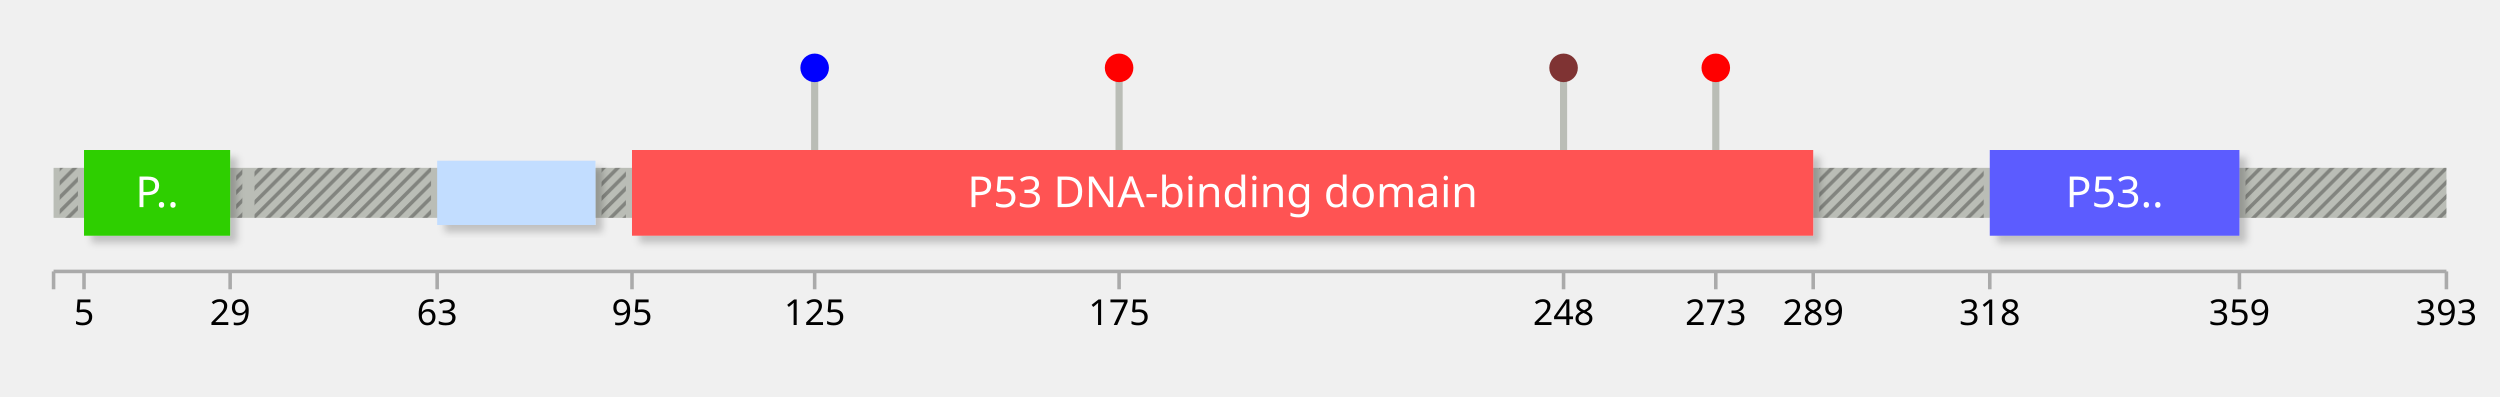
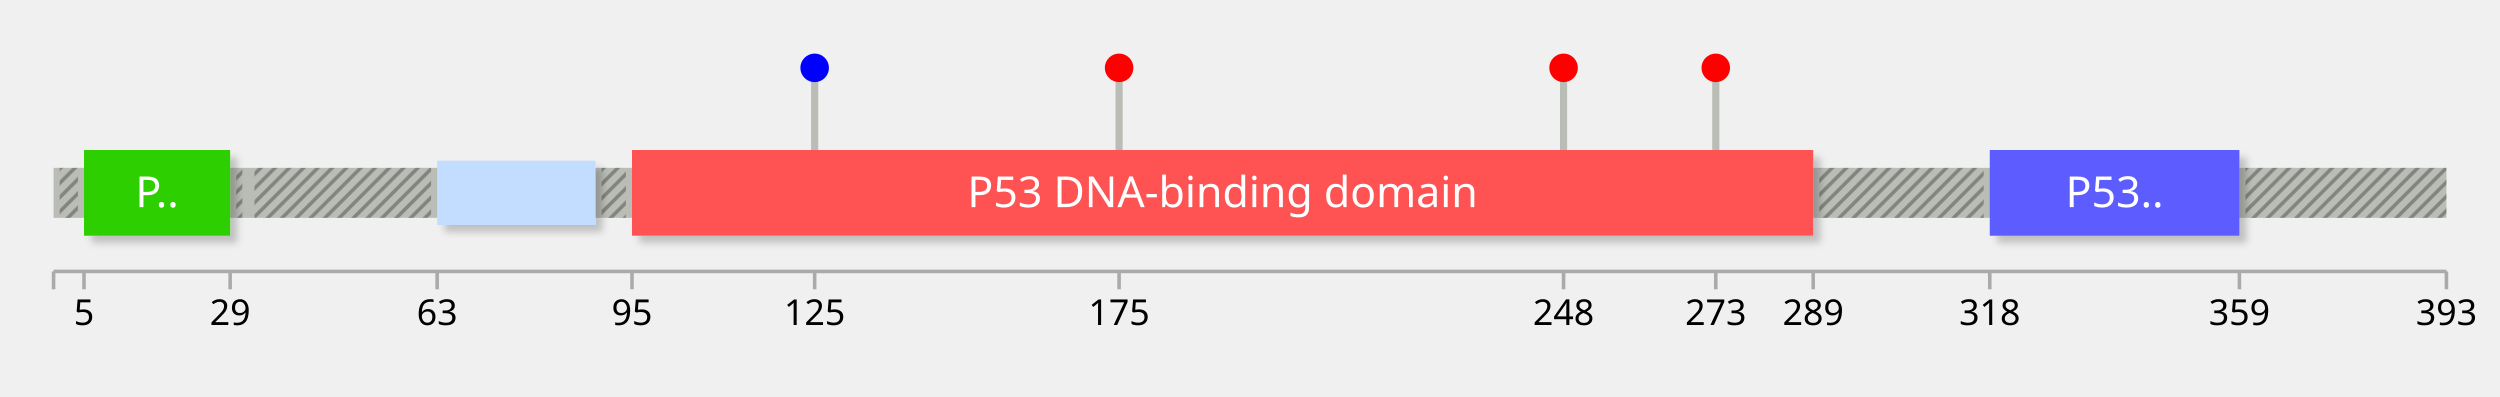
<svg xmlns="http://www.w3.org/2000/svg" xmlns:xlink="http://www.w3.org/1999/xlink" width="700" height="111">
  <defs>
    <filter id="ds" x="0" y="0">
      <feOffset in="SourceAlpha" dx="2" dy="2" />
      <feComponentTransfer>
        <feFuncA type="linear" slope="0.2" />
      </feComponentTransfer>
      <feGaussianBlur result="blurOut" stdDeviation="1" />
      <feBlend in="SourceGraphic" in2="blurOut" mode="normal" />
    </filter>
    <pattern id="disordered-hatch" patternUnits="userSpaceOnUse" width="4" height="4">
      <path d="M-1,1 l2,-2 M0,4 l4,-4 M3,5 l2,-2" stroke="#000000" opacity="0.3" />
    </pattern>
  </defs>
  <line x1="228.104" x2="228.104" y1="19" y2="47" stroke="#BABDB6" stroke-width="2" />
  <a xlink:title="T125">
    <circle cx="228.104" cy="19" r="4" fill="#0000ff" />
  </a>
  <line x1="313.346" x2="313.346" y1="19" y2="47" stroke="#BABDB6" stroke-width="2" />
  <a xlink:title="R175H">
    <circle cx="313.346" cy="19" r="4" fill="#ff0000" />
  </a>
  <line x1="437.799" x2="437.799" y1="19" y2="47" stroke="#BABDB6" stroke-width="2" />
-   <a xlink:title="R248Q#7f3333">
-     <circle cx="437.799" cy="19" r="4" fill="#7f3333" />
+   <a xlink:title="R248Q">
+     <circle cx="437.799" cy="19" r="4" fill="#ff0000" />
  </a>
  <line x1="480.42" x2="480.42" y1="19" y2="47" stroke="#BABDB6" stroke-width="2" />
  <a xlink:title="R273C">
    <circle cx="480.42" cy="19" r="4" fill="#ff0000" />
  </a>
  <a xlink:title="P53_HUMAN, Cellular tumor antigen p53 (393aa)">
    <rect fill="#BABDB6" x="15" y="47" width="670" height="14" />
  </a>
  <a xlink:title="disorder">
    <rect fill="url(#disordered-hatch)" x="16.705" y="47" width="5.115" height="14" />
  </a>
  <a xlink:title="disorder">
    <rect fill="url(#disordered-hatch)" x="57.621" y="47" width="3.41" height="14" />
  </a>
  <a xlink:title="disorder">
    <rect fill="url(#disordered-hatch)" x="66.145" y="47" width="1.705" height="14" />
  </a>
  <a xlink:title="disorder">
    <rect fill="url(#disordered-hatch)" x="168.435" y="47" width="6.819" height="14" />
  </a>
  <a xlink:title="disorder">
    <rect fill="url(#disordered-hatch)" x="282.659" y="47" width="6.819" height="14" />
  </a>
  <a xlink:title="disorder">
    <rect fill="url(#disordered-hatch)" x="311.641" y="47" width="1.705" height="14" />
  </a>
  <a xlink:title="disorder">
    <rect fill="url(#disordered-hatch)" x="383.244" y="47" width="1.705" height="14" />
  </a>
  <a xlink:title="disorder">
    <rect fill="url(#disordered-hatch)" x="509.402" y="47" width="46.031" height="14" />
  </a>
  <a xlink:title="disorder">
    <rect fill="url(#disordered-hatch)" x="628.74" y="47" width="56.26" height="14" />
  </a>
  <a xlink:title="low_complexity">
    <rect fill="#C2DDFF" x="122.405" y="45" width="44.326" height="18" filter="url(#ds)" />
  </a>
  <a xlink:title="disorder">
    <rect fill="url(#disordered-hatch)" x="71.26" y="47" width="49.44" height="14" />
  </a>
  <g transform="translate(23.52417,42)">
    <a xlink:href="http://pfam.xfam.org/family/PF08563" xlink:title="P53 transactivation motif">
      <rect fill="#2dcf00" x="0" y="0" width="40.916" height="24" filter="url(#ds)" />
      <text style="font-size:12px;font-family:sans-serif;fill:#ffffff;" text-anchor="middle" x="20.458" y="16">P..</text>
    </a>
  </g>
  <g transform="translate(176.9593,42)">
    <a xlink:href="http://pfam.xfam.org/family/PF00870" xlink:title="P53 DNA-binding domain">
      <rect fill="#ff5353" x="0" y="0" width="330.738" height="24" filter="url(#ds)" />
      <text style="font-size:12px;font-family:sans-serif;fill:#ffffff;" text-anchor="middle" x="165.369" y="16">P53 DNA-binding domain</text>
    </a>
  </g>
  <g transform="translate(557.1374,42)">
    <a xlink:href="http://pfam.xfam.org/family/PF07710" xlink:title="P53 tetramerisation motif">
      <rect fill="#5b5bff" x="0" y="0" width="69.898" height="24" filter="url(#ds)" />
      <text style="font-size:12px;font-family:sans-serif;fill:#ffffff;" text-anchor="middle" x="34.949" y="16">P53..</text>
    </a>
  </g>
  <g class="axis">
    <line x1="15" x2="685" y1="76" y2="76" stroke="#AAAAAA" />
    <line x1="15" x2="15" y1="76" y2="81" stroke="#AAAAAA" />
    <line x1="23.524" x2="23.524" y1="76" y2="81" stroke="#AAAAAA" />
    <text style="font-size:10px;font-family:sans-serif;fill:#000000;" text-anchor="middle" x="23.524" y="91">5</text>
    <line x1="64.44" x2="64.44" y1="76" y2="81" stroke="#AAAAAA" />
    <text style="font-size:10px;font-family:sans-serif;fill:#000000;" text-anchor="middle" x="64.44" y="91">29</text>
    <line x1="122.405" x2="122.405" y1="76" y2="81" stroke="#AAAAAA" />
    <text style="font-size:10px;font-family:sans-serif;fill:#000000;" text-anchor="middle" x="122.405" y="91">63</text>
    <line x1="176.959" x2="176.959" y1="76" y2="81" stroke="#AAAAAA" />
    <text style="font-size:10px;font-family:sans-serif;fill:#000000;" text-anchor="middle" x="176.959" y="91">95</text>
    <line x1="228.104" x2="228.104" y1="76" y2="81" stroke="#AAAAAA" />
    <text style="font-size:10px;font-family:sans-serif;fill:#000000;" text-anchor="middle" x="228.104" y="91">125</text>
    <line x1="313.346" x2="313.346" y1="76" y2="81" stroke="#AAAAAA" />
    <text style="font-size:10px;font-family:sans-serif;fill:#000000;" text-anchor="middle" x="313.346" y="91">175</text>
    <line x1="437.799" x2="437.799" y1="76" y2="81" stroke="#AAAAAA" />
    <text style="font-size:10px;font-family:sans-serif;fill:#000000;" text-anchor="middle" x="437.799" y="91">248</text>
    <line x1="480.42" x2="480.42" y1="76" y2="81" stroke="#AAAAAA" />
    <text style="font-size:10px;font-family:sans-serif;fill:#000000;" text-anchor="middle" x="480.42" y="91">273</text>
    <line x1="507.697" x2="507.697" y1="76" y2="81" stroke="#AAAAAA" />
    <text style="font-size:10px;font-family:sans-serif;fill:#000000;" text-anchor="middle" x="507.697" y="91">289</text>
    <line x1="557.137" x2="557.137" y1="76" y2="81" stroke="#AAAAAA" />
    <text style="font-size:10px;font-family:sans-serif;fill:#000000;" text-anchor="middle" x="557.137" y="91">318</text>
    <line x1="627.036" x2="627.036" y1="76" y2="81" stroke="#AAAAAA" />
    <text style="font-size:10px;font-family:sans-serif;fill:#000000;" text-anchor="middle" x="627.036" y="91">359</text>
    <line x1="685" x2="685" y1="76" y2="81" stroke="#AAAAAA" />
    <text style="font-size:10px;font-family:sans-serif;fill:#000000;" text-anchor="middle" x="685" y="91">393</text>
  </g>
</svg>
